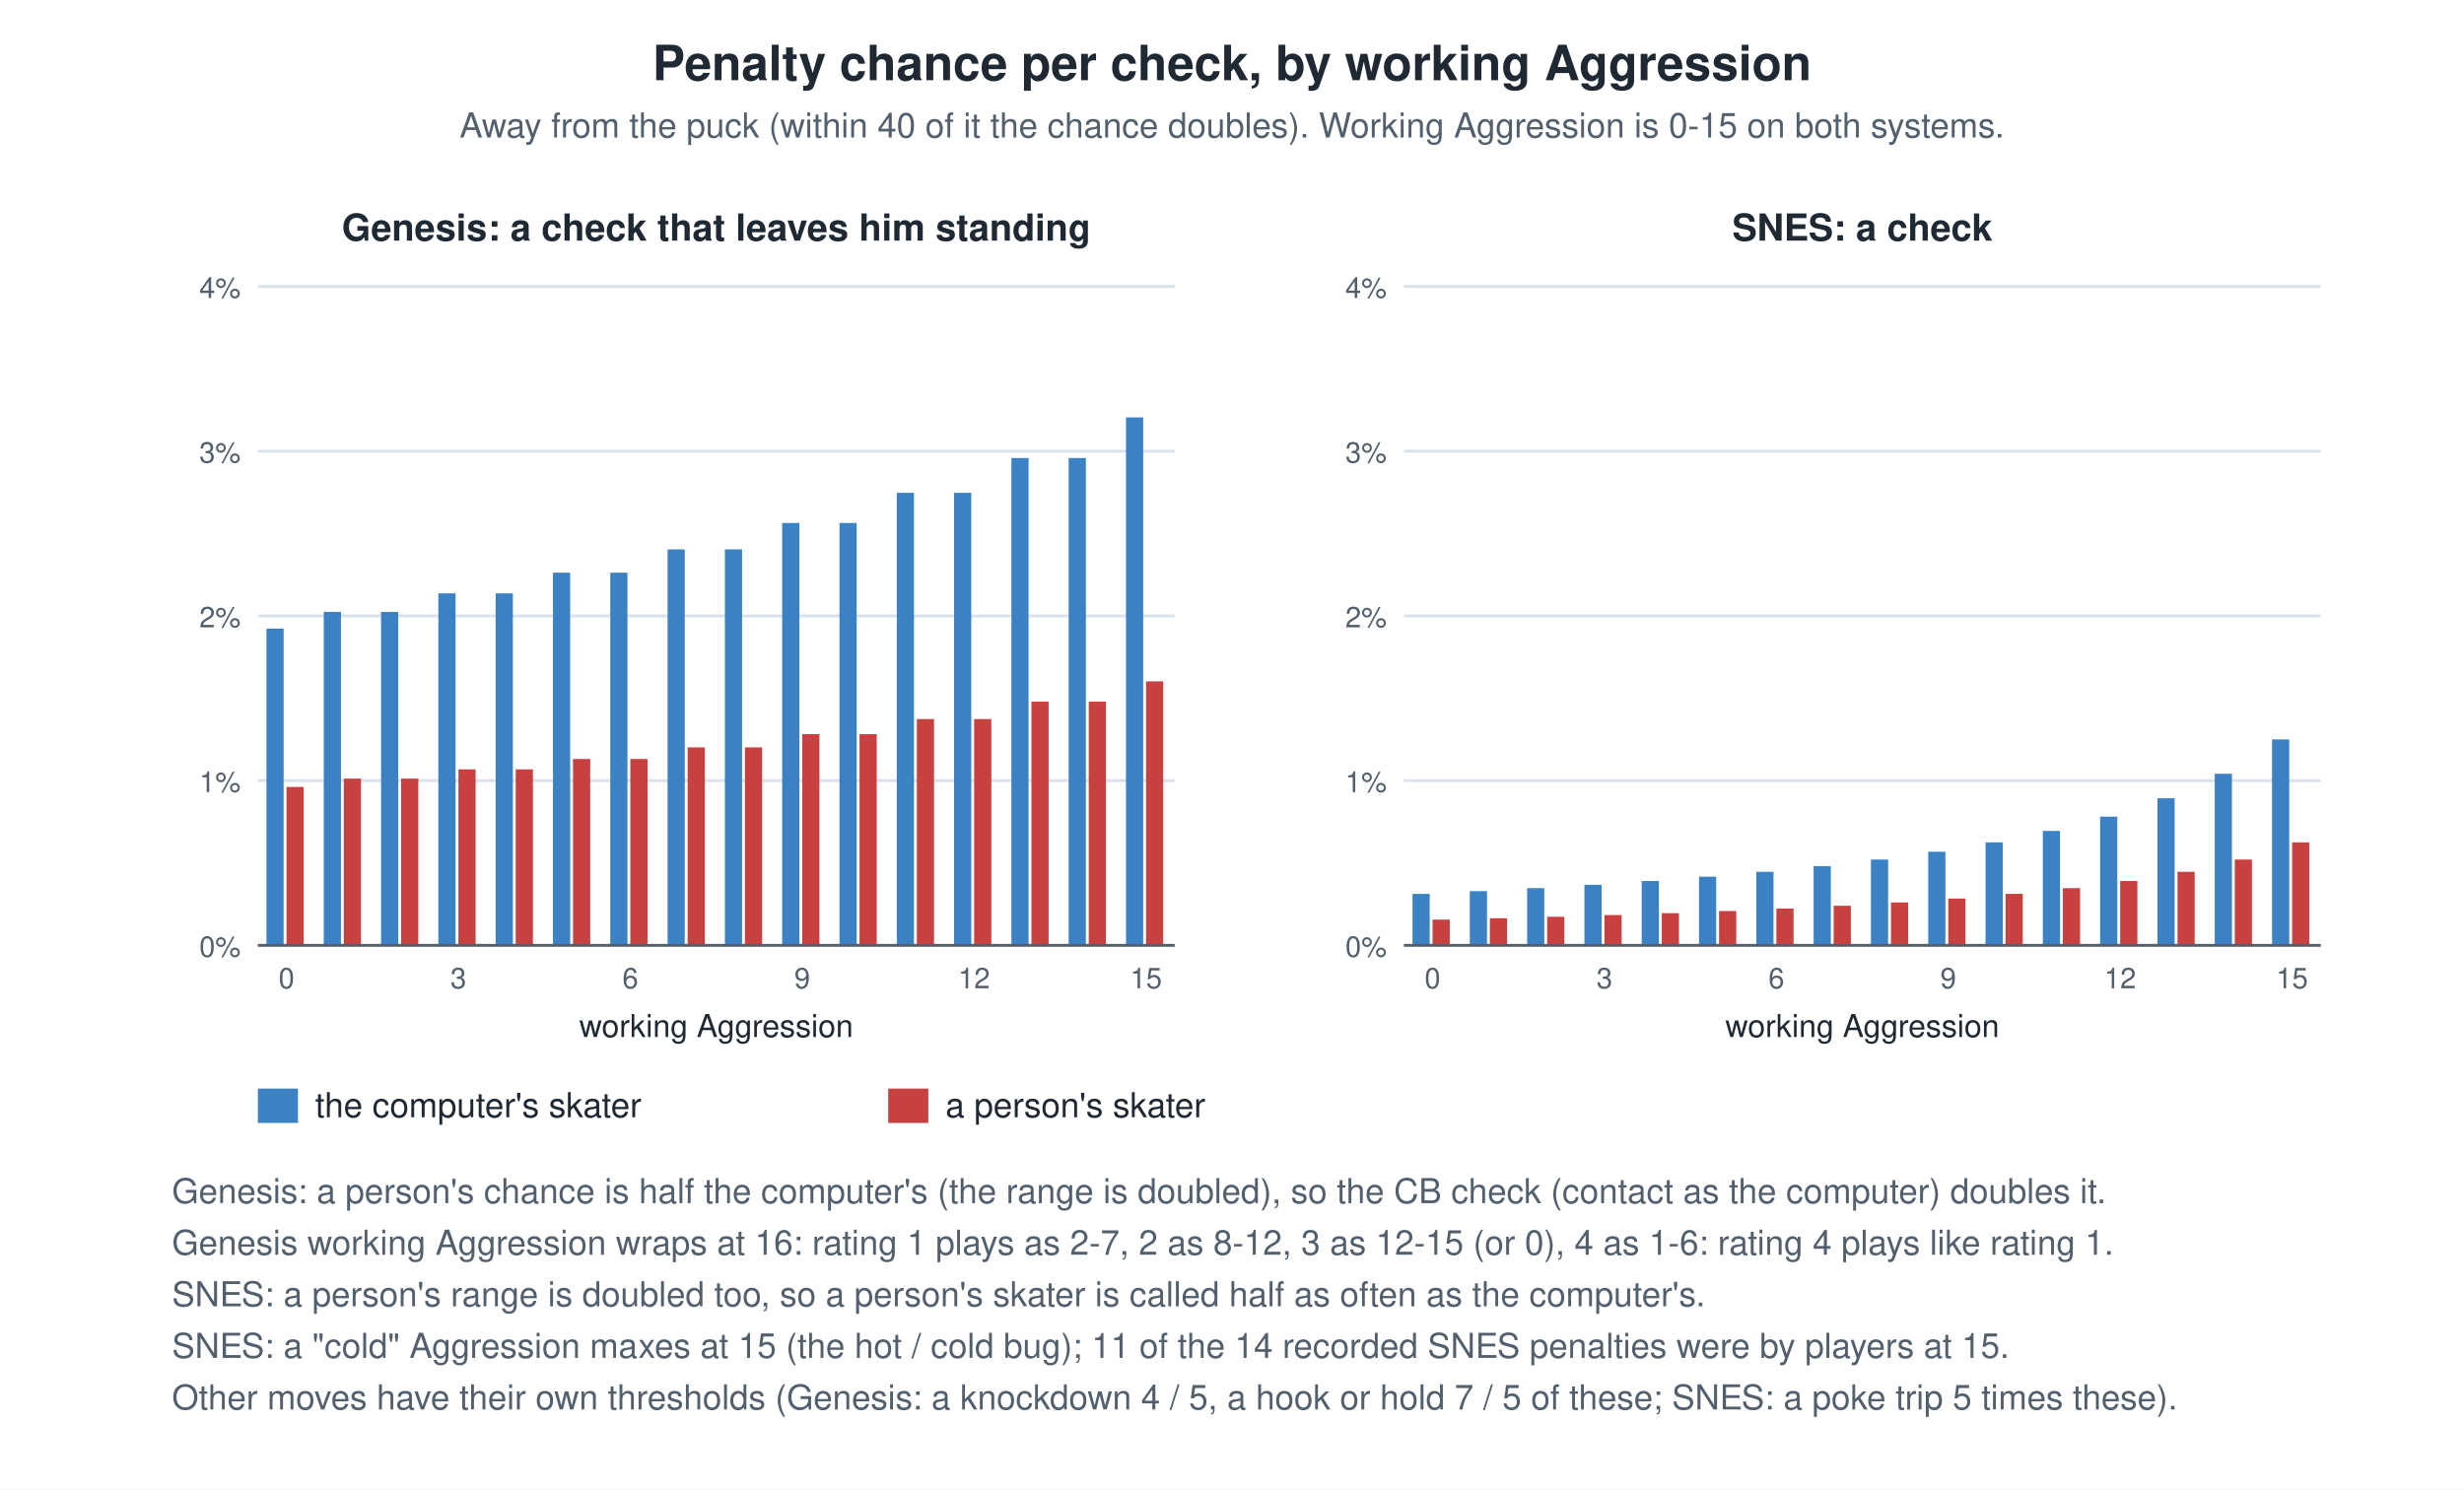
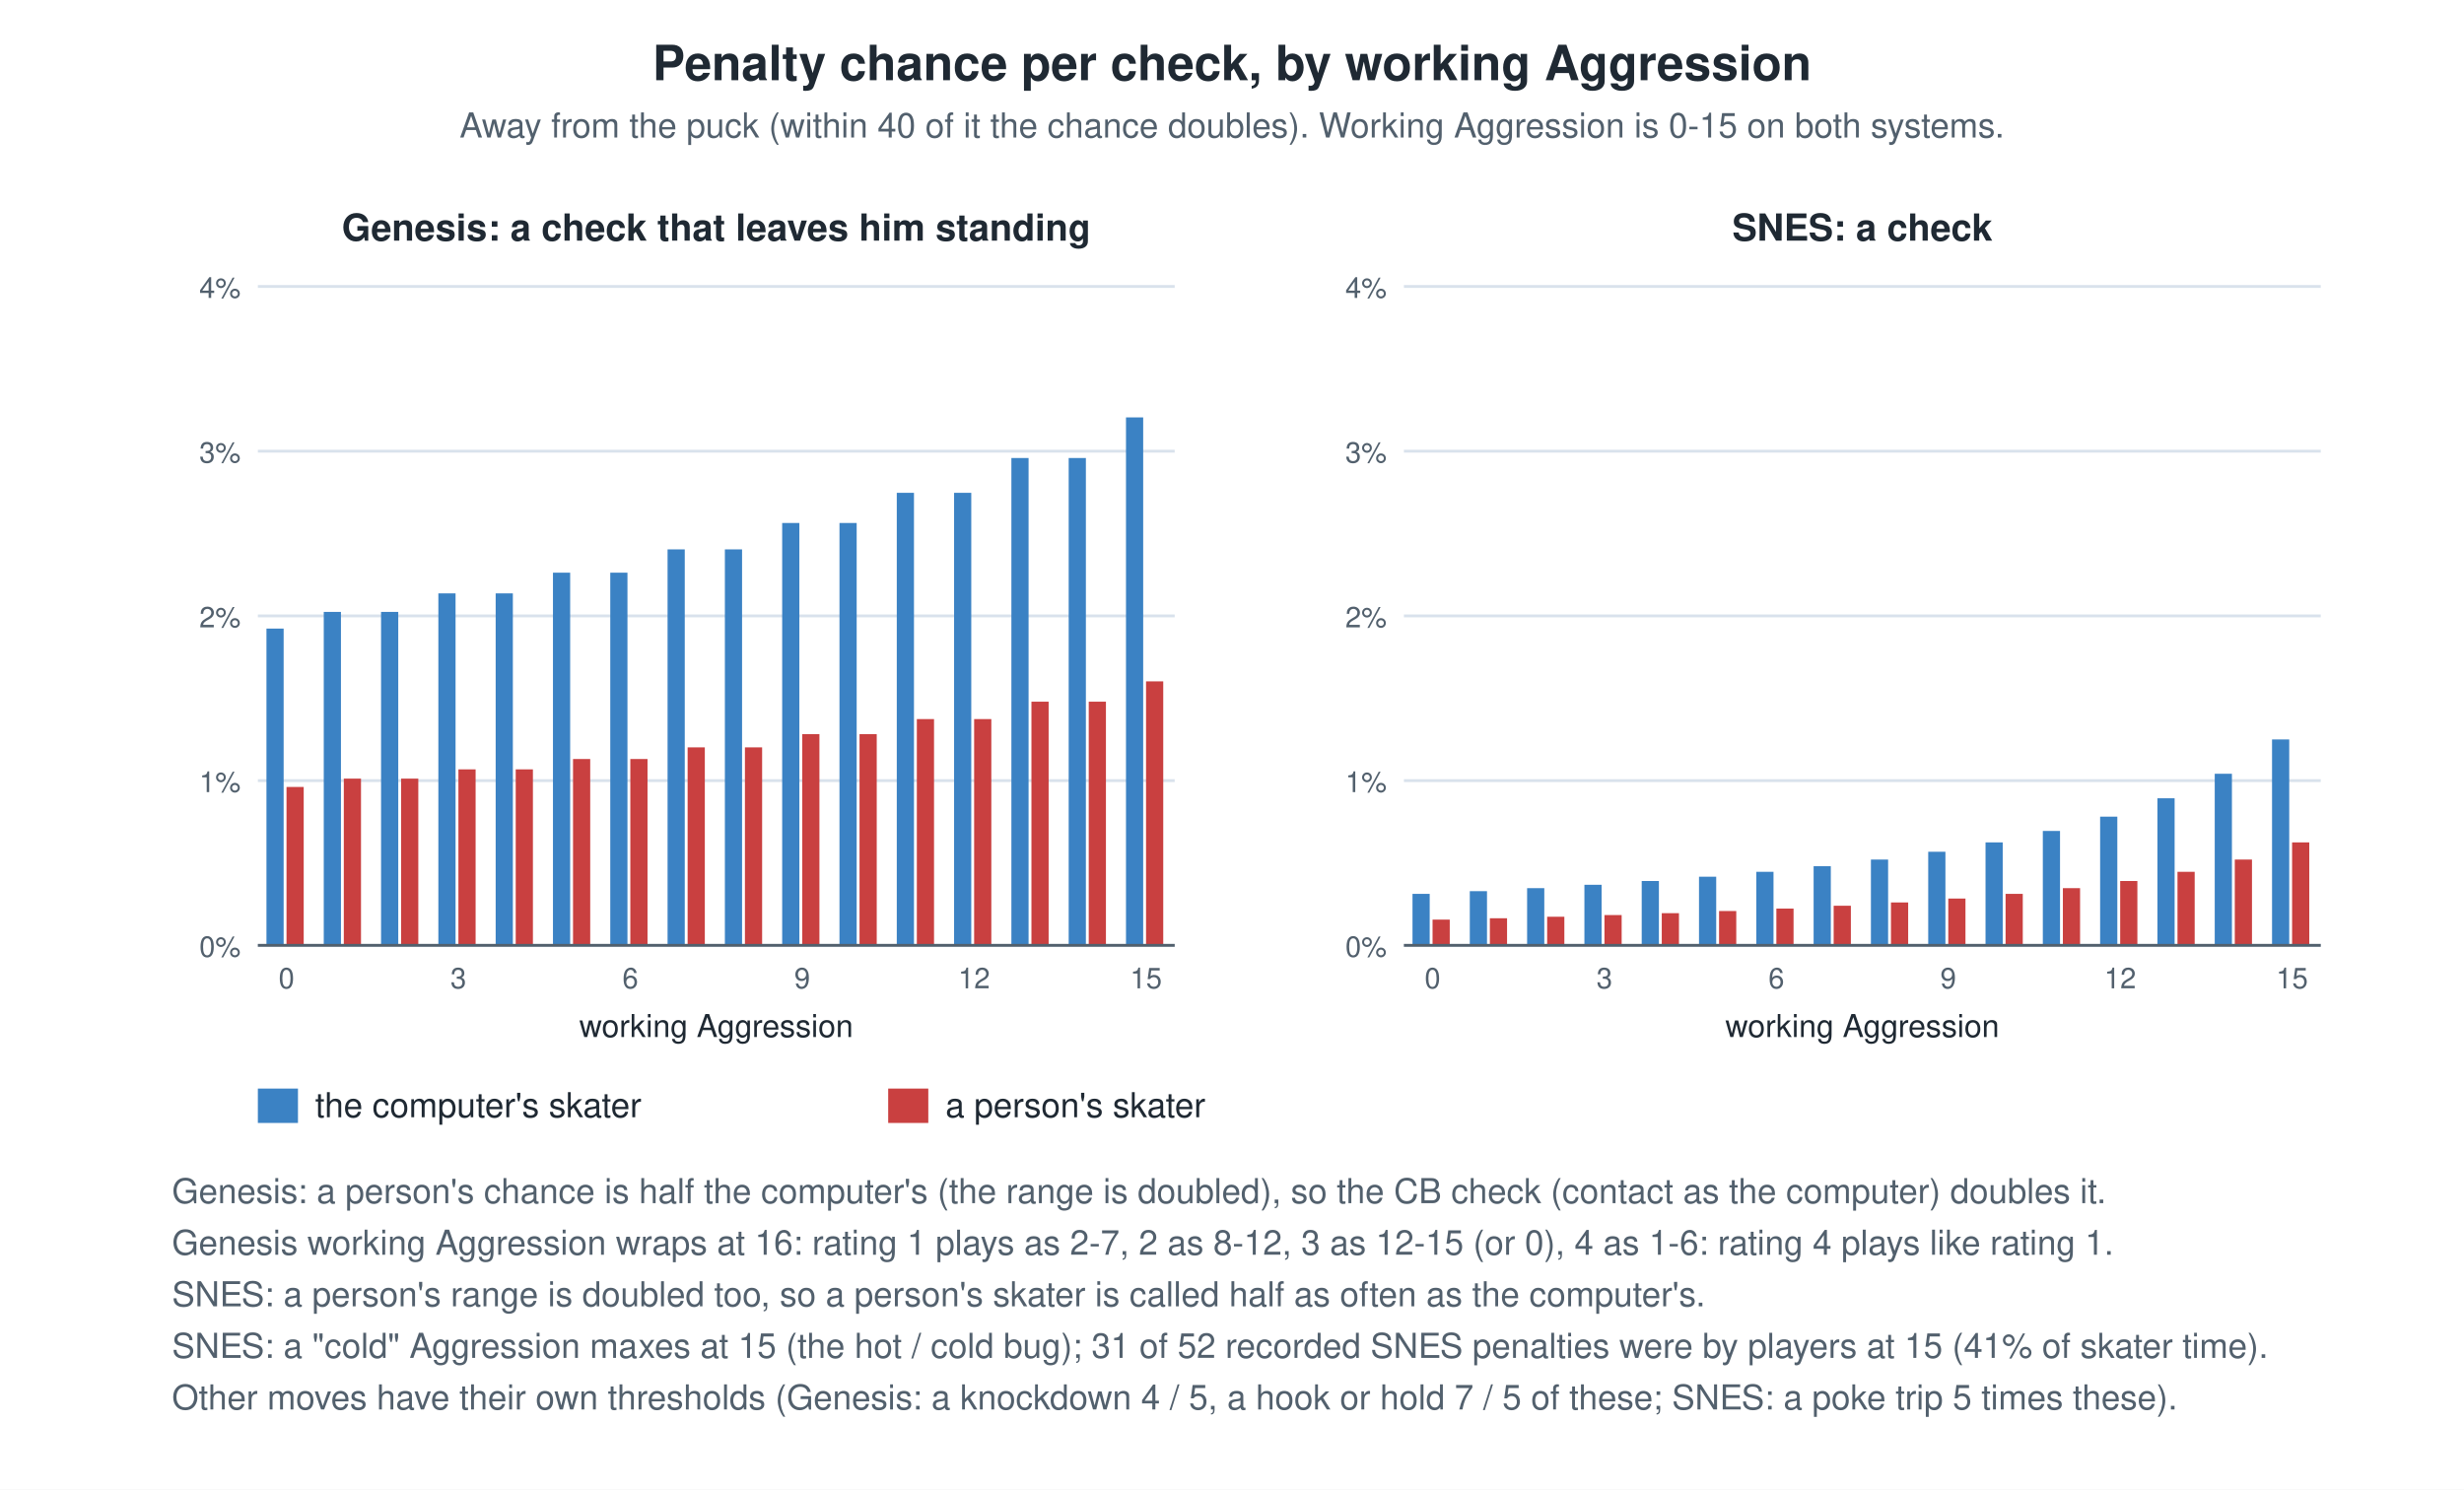
<svg xmlns="http://www.w3.org/2000/svg" width="860" height="520" viewBox="0 0 860 520" font-family="Segoe UI, Helvetica, Arial, sans-serif">
  <rect width="860" height="520" fill="#ffffff" />
  <text x="430.0" y="28.0" font-size="17" fill="#1f2933" text-anchor="middle" font-weight="bold">Penalty chance per check, by working Aggression</text>
  <text x="430.0" y="48.0" font-size="12" fill="#52606d" text-anchor="middle" font-weight="normal">Away from the puck (within 40 of it the chance doubles). Working Aggression is 0-15 on both systems.</text>
  <text x="250.0" y="84.0" font-size="13" fill="#1f2933" text-anchor="middle" font-weight="bold">Genesis: a check that leaves him standing</text>
  <line x1="90.0" y1="330.0" x2="410.0" y2="330.0" stroke="#d9e2ec" stroke-width="1" />
  <text x="84.0" y="334.0" font-size="10" fill="#52606d" text-anchor="end" font-weight="normal">0%</text>
  <line x1="90.0" y1="272.5" x2="410.0" y2="272.5" stroke="#d9e2ec" stroke-width="1" />
  <text x="84.0" y="276.5" font-size="10" fill="#52606d" text-anchor="end" font-weight="normal">1%</text>
  <line x1="90.0" y1="215.0" x2="410.0" y2="215.0" stroke="#d9e2ec" stroke-width="1" />
  <text x="84.0" y="219.0" font-size="10" fill="#52606d" text-anchor="end" font-weight="normal">2%</text>
  <line x1="90.0" y1="157.5" x2="410.0" y2="157.5" stroke="#d9e2ec" stroke-width="1" />
  <text x="84.0" y="161.5" font-size="10" fill="#52606d" text-anchor="end" font-weight="normal">3%</text>
  <line x1="90.0" y1="100.0" x2="410.0" y2="100.0" stroke="#d9e2ec" stroke-width="1" />
  <text x="84.0" y="104.0" font-size="10" fill="#52606d" text-anchor="end" font-weight="normal">4%</text>
  <rect x="93.0" y="219.423" width="6" height="110.577" fill="#3b82c4" />
  <rect x="100.0" y="274.712" width="6" height="55.288" fill="#c94040" />
  <text x="100.0" y="345.0" font-size="10" fill="#52606d" text-anchor="middle" font-weight="normal">0</text>
  <rect x="113.0" y="213.603" width="6" height="116.397" fill="#3b82c4" />
  <rect x="120.0" y="271.802" width="6" height="58.198" fill="#c94040" />
  <rect x="133.0" y="213.603" width="6" height="116.397" fill="#3b82c4" />
  <rect x="140.0" y="271.802" width="6" height="58.198" fill="#c94040" />
  <rect x="153.0" y="207.137" width="6" height="122.863" fill="#3b82c4" />
  <rect x="160.0" y="268.568" width="6" height="61.432" fill="#c94040" />
  <text x="160.0" y="345.0" font-size="10" fill="#52606d" text-anchor="middle" font-weight="normal">3</text>
  <rect x="173.0" y="207.137" width="6" height="122.863" fill="#3b82c4" />
  <rect x="180.0" y="268.568" width="6" height="61.432" fill="#c94040" />
  <rect x="193.0" y="199.91" width="6" height="130.09" fill="#3b82c4" />
  <rect x="200.0" y="264.955" width="6" height="65.045" fill="#c94040" />
  <rect x="213.0" y="199.91" width="6" height="130.09" fill="#3b82c4" />
  <rect x="220.0" y="264.955" width="6" height="65.045" fill="#c94040" />
  <text x="220.0" y="345.0" font-size="10" fill="#52606d" text-anchor="middle" font-weight="normal">6</text>
  <rect x="233.0" y="191.779" width="6" height="138.221" fill="#3b82c4" />
  <rect x="240.0" y="260.889" width="6" height="69.111" fill="#c94040" />
  <rect x="253.0" y="191.779" width="6" height="138.221" fill="#3b82c4" />
  <rect x="260.0" y="260.889" width="6" height="69.111" fill="#c94040" />
  <rect x="273.0" y="182.564" width="6" height="147.436" fill="#3b82c4" />
  <rect x="280.0" y="256.282" width="6" height="73.718" fill="#c94040" />
  <text x="280.0" y="345.0" font-size="10" fill="#52606d" text-anchor="middle" font-weight="normal">9</text>
  <rect x="293.0" y="182.564" width="6" height="147.436" fill="#3b82c4" />
  <rect x="300.0" y="256.282" width="6" height="73.718" fill="#c94040" />
  <rect x="313.0" y="172.033" width="6" height="157.967" fill="#3b82c4" />
  <rect x="320.0" y="251.016" width="6" height="78.984" fill="#c94040" />
  <rect x="333.0" y="172.033" width="6" height="157.967" fill="#3b82c4" />
  <rect x="340.0" y="251.016" width="6" height="78.984" fill="#c94040" />
  <text x="340.0" y="345.0" font-size="10" fill="#52606d" text-anchor="middle" font-weight="normal">12</text>
  <rect x="353.0" y="159.882" width="6" height="170.118" fill="#3b82c4" />
  <rect x="360.0" y="244.941" width="6" height="85.059" fill="#c94040" />
  <rect x="373.0" y="159.882" width="6" height="170.118" fill="#3b82c4" />
  <rect x="380.0" y="244.941" width="6" height="85.059" fill="#c94040" />
  <rect x="393.0" y="145.705" width="6" height="184.295" fill="#3b82c4" />
  <rect x="400.0" y="237.853" width="6" height="92.147" fill="#c94040" />
  <text x="400.0" y="345.0" font-size="10" fill="#52606d" text-anchor="middle" font-weight="normal">15</text>
  <line x1="90.0" y1="330.0" x2="410.0" y2="330.0" stroke="#52606d" stroke-width="1" />
  <text x="250.0" y="362.0" font-size="11" fill="#1f2933" text-anchor="middle" font-weight="normal">working Aggression</text>
  <text x="650.0" y="84.0" font-size="13" fill="#1f2933" text-anchor="middle" font-weight="bold">SNES: a check</text>
  <line x1="490.0" y1="330.0" x2="810.0" y2="330.0" stroke="#d9e2ec" stroke-width="1" />
  <text x="484.0" y="334.0" font-size="10" fill="#52606d" text-anchor="end" font-weight="normal">0%</text>
  <line x1="490.0" y1="272.5" x2="810.0" y2="272.5" stroke="#d9e2ec" stroke-width="1" />
  <text x="484.0" y="276.5" font-size="10" fill="#52606d" text-anchor="end" font-weight="normal">1%</text>
  <line x1="490.0" y1="215.0" x2="810.0" y2="215.0" stroke="#d9e2ec" stroke-width="1" />
  <text x="484.0" y="219.0" font-size="10" fill="#52606d" text-anchor="end" font-weight="normal">2%</text>
  <line x1="490.0" y1="157.5" x2="810.0" y2="157.5" stroke="#d9e2ec" stroke-width="1" />
  <text x="484.0" y="161.5" font-size="10" fill="#52606d" text-anchor="end" font-weight="normal">3%</text>
  <line x1="490.0" y1="100.0" x2="810.0" y2="100.0" stroke="#d9e2ec" stroke-width="1" />
  <text x="484.0" y="104.0" font-size="10" fill="#52606d" text-anchor="end" font-weight="normal">4%</text>
  <rect x="493.0" y="312.031" width="6" height="17.969" fill="#3b82c4" />
  <rect x="500.0" y="321.016" width="6" height="8.984" fill="#c94040" />
  <text x="500.0" y="345.0" font-size="10" fill="#52606d" text-anchor="middle" font-weight="normal">0</text>
  <rect x="513.0" y="311.086" width="6" height="18.914" fill="#3b82c4" />
  <rect x="520.0" y="320.543" width="6" height="9.457" fill="#c94040" />
  <rect x="533.0" y="310.035" width="6" height="19.965" fill="#3b82c4" />
  <rect x="540.0" y="320.017" width="6" height="9.983" fill="#c94040" />
  <rect x="553.0" y="308.86" width="6" height="21.14" fill="#3b82c4" />
  <rect x="560.0" y="319.43" width="6" height="10.57" fill="#c94040" />
  <text x="560.0" y="345.0" font-size="10" fill="#52606d" text-anchor="middle" font-weight="normal">3</text>
  <rect x="573.0" y="307.539" width="6" height="22.461" fill="#3b82c4" />
  <rect x="580.0" y="318.77" width="6" height="11.23" fill="#c94040" />
  <rect x="593.0" y="306.042" width="6" height="23.958" fill="#3b82c4" />
  <rect x="600.0" y="318.021" width="6" height="11.979" fill="#c94040" />
  <rect x="613.0" y="304.33" width="6" height="25.67" fill="#3b82c4" />
  <rect x="620.0" y="317.165" width="6" height="12.835" fill="#c94040" />
  <text x="620.0" y="345.0" font-size="10" fill="#52606d" text-anchor="middle" font-weight="normal">6</text>
  <rect x="633.0" y="302.356" width="6" height="27.644" fill="#3b82c4" />
  <rect x="640.0" y="316.178" width="6" height="13.822" fill="#c94040" />
  <rect x="653.0" y="300.052" width="6" height="29.948" fill="#3b82c4" />
  <rect x="660.0" y="315.026" width="6" height="14.974" fill="#c94040" />
  <rect x="673.0" y="297.33" width="6" height="32.67" fill="#3b82c4" />
  <rect x="680.0" y="313.665" width="6" height="16.335" fill="#c94040" />
  <text x="680.0" y="345.0" font-size="10" fill="#52606d" text-anchor="middle" font-weight="normal">9</text>
  <rect x="693.0" y="294.062" width="6" height="35.938" fill="#3b82c4" />
  <rect x="700.0" y="312.031" width="6" height="17.969" fill="#c94040" />
  <rect x="713.0" y="290.069" width="6" height="39.931" fill="#3b82c4" />
  <rect x="720.0" y="310.035" width="6" height="19.965" fill="#c94040" />
  <rect x="733.0" y="285.078" width="6" height="44.922" fill="#3b82c4" />
  <rect x="740.0" y="307.539" width="6" height="22.461" fill="#c94040" />
  <text x="740.0" y="345.0" font-size="10" fill="#52606d" text-anchor="middle" font-weight="normal">12</text>
  <rect x="753.0" y="278.661" width="6" height="51.339" fill="#3b82c4" />
  <rect x="760.0" y="304.33" width="6" height="25.67" fill="#c94040" />
  <rect x="773.0" y="270.104" width="6" height="59.896" fill="#3b82c4" />
  <rect x="780.0" y="300.052" width="6" height="29.948" fill="#c94040" />
  <rect x="793.0" y="258.125" width="6" height="71.875" fill="#3b82c4" />
  <rect x="800.0" y="294.062" width="6" height="35.938" fill="#c94040" />
  <text x="800.0" y="345.0" font-size="10" fill="#52606d" text-anchor="middle" font-weight="normal">15</text>
  <line x1="490.0" y1="330.0" x2="810.0" y2="330.0" stroke="#52606d" stroke-width="1" />
  <text x="650.0" y="362.0" font-size="11" fill="#1f2933" text-anchor="middle" font-weight="normal">working Aggression</text>
  <rect x="90" y="380" width="14" height="12" fill="#3b82c4" />
  <text x="110.0" y="390.0" font-size="12" fill="#1f2933" text-anchor="start" font-weight="normal">the computer's skater</text>
  <rect x="310" y="380" width="14" height="12" fill="#c94040" />
  <text x="330.0" y="390.0" font-size="12" fill="#1f2933" text-anchor="start" font-weight="normal">a person's skater</text>
  <text x="60.0" y="420.0" font-size="12" fill="#52606d" text-anchor="start" font-weight="normal">Genesis: a person's chance is half the computer's (the range is doubled), so the CB check (contact as the computer) doubles it.</text>
  <text x="60.0" y="438.0" font-size="12" fill="#52606d" text-anchor="start" font-weight="normal">Genesis working Aggression wraps at 16: rating 1 plays as 2-7, 2 as 8-12, 3 as 12-15 (or 0), 4 as 1-6: rating 4 plays like rating 1.</text>
  <text x="60.0" y="456.0" font-size="12" fill="#52606d" text-anchor="start" font-weight="normal">SNES: a person's range is doubled too, so a person's skater is called half as often as the computer's.</text>
-   <text x="60.0" y="474.0" font-size="12" fill="#52606d" text-anchor="start" font-weight="normal">SNES: a "cold" Aggression maxes at 15 (the hot / cold bug); 11 of the 14 recorded SNES penalties were by players at 15.</text>
+   <text x="60.0" y="474.0" font-size="12" fill="#52606d" text-anchor="start" font-weight="normal">SNES: a "cold" Aggression maxes at 15 (the hot / cold bug); 31 of 52 recorded SNES penalties were by players at 15 (41% of skater time).</text>
  <text x="60.0" y="492.0" font-size="12" fill="#52606d" text-anchor="start" font-weight="normal">Other moves have their own thresholds (Genesis: a knockdown 4 / 5, a hook or hold 7 / 5 of these; SNES: a poke trip 5 times these).</text>
</svg>
